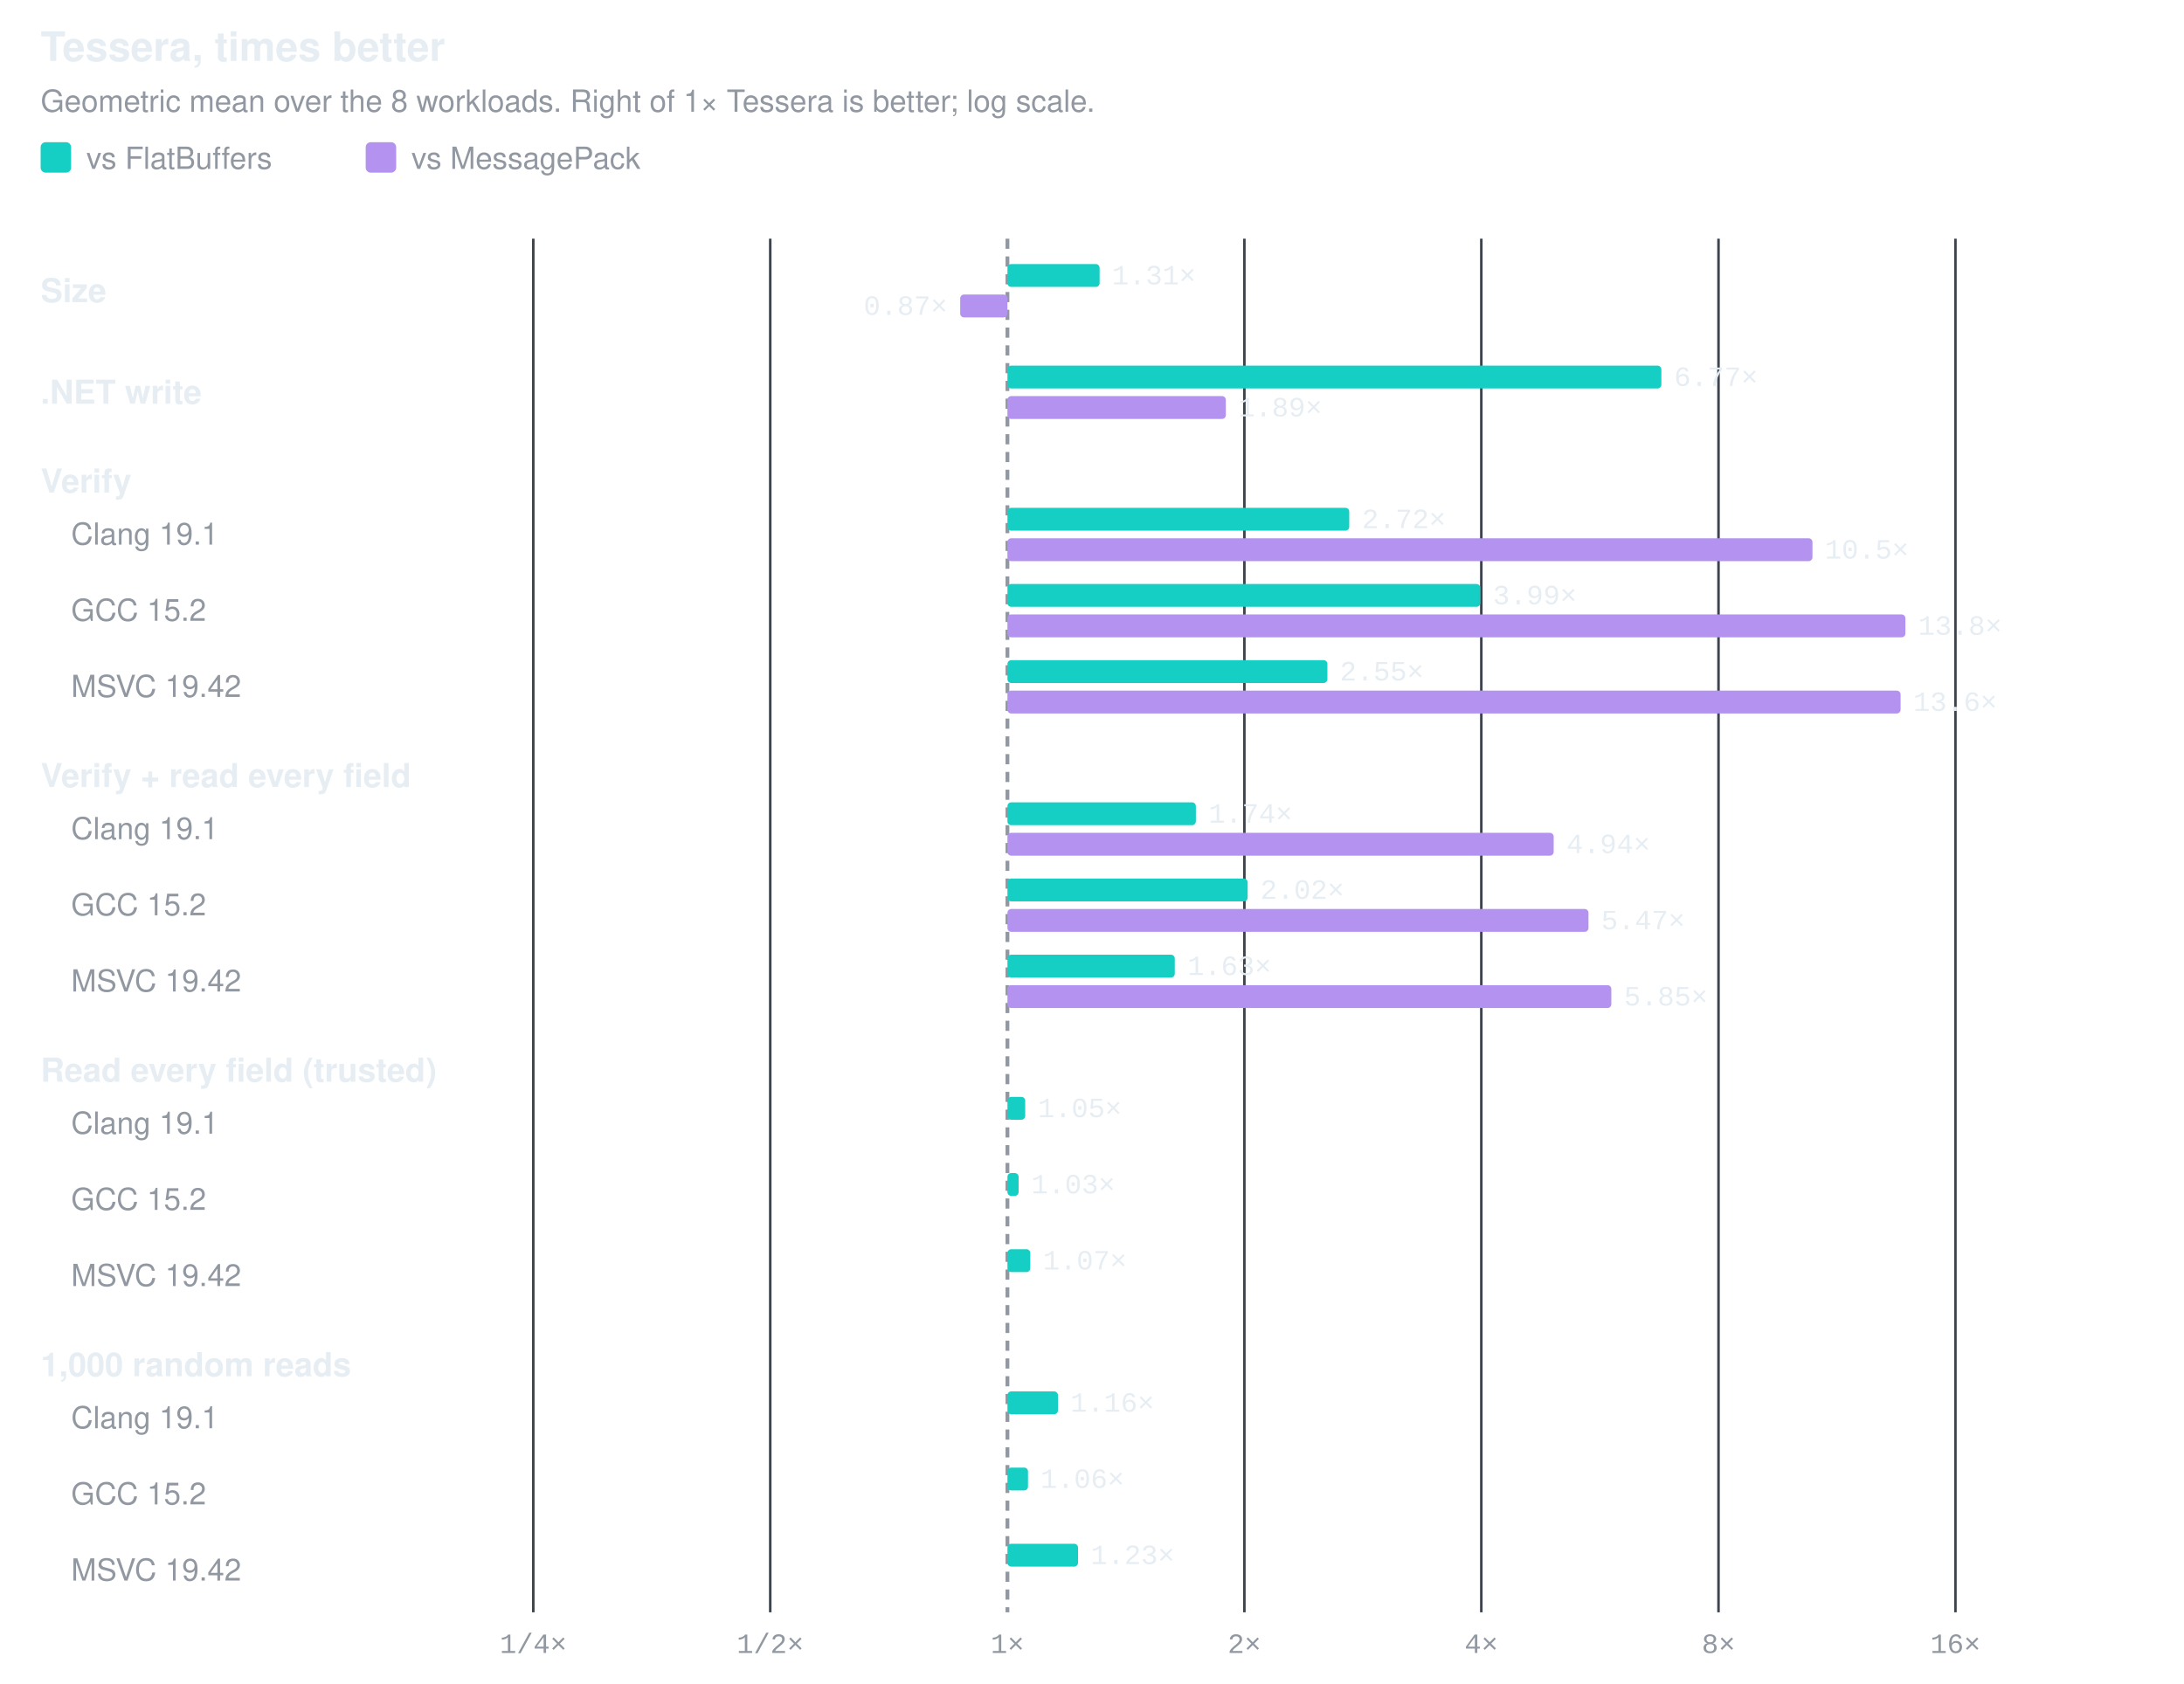
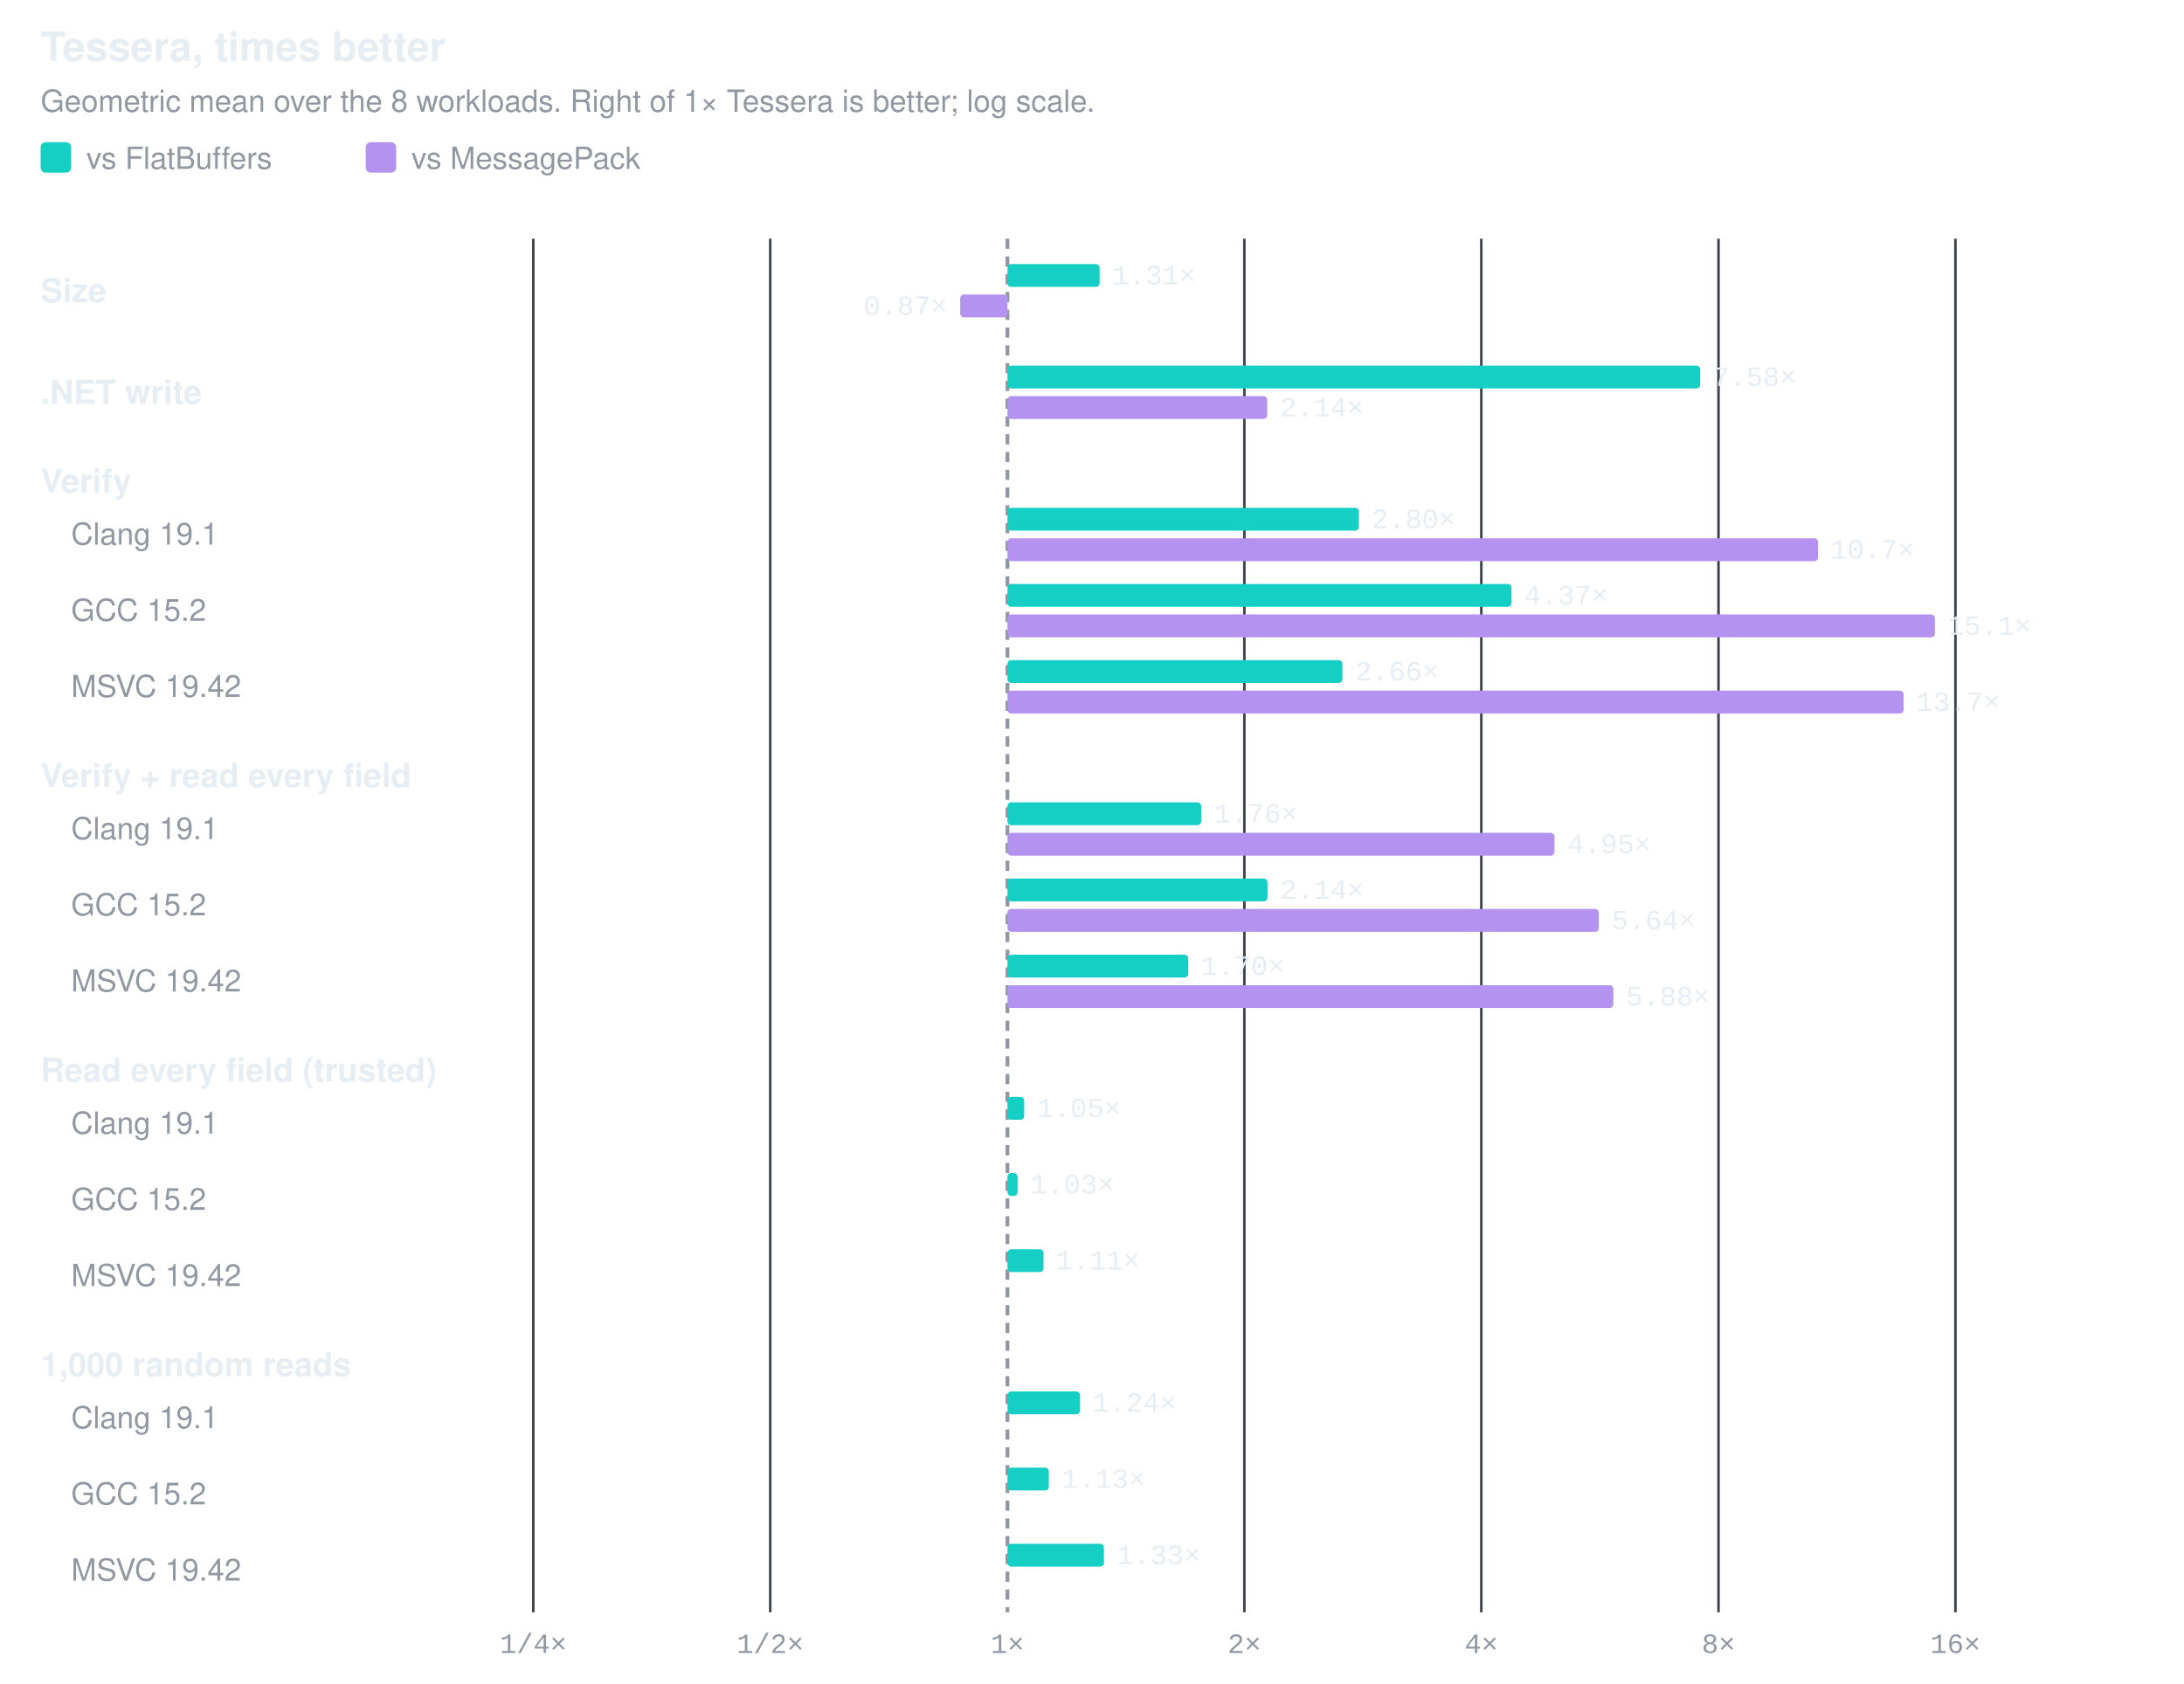
<svg xmlns="http://www.w3.org/2000/svg" width="860" height="663" viewBox="0 0 860 663" font-family="-apple-system, BlinkMacSystemFont, 'Segoe UI', Helvetica, Arial, sans-serif">
  <text x="16" y="24" fill="#e6edf3" font-size="16" text-anchor="start" font-weight="600">Tessera, times better</text>
  <text x="16" y="44" fill="#9198a1" font-size="12" text-anchor="start">Geometric mean over the 8 workloads. Right of 1× Tessera is better; log scale.</text>
  <rect x="16" y="56" width="12" height="12" rx="2" fill="#15cfc5" />
  <text x="34" y="66.5" fill="#9198a1" font-size="12" text-anchor="start">vs FlatBuffers</text>
  <rect x="144" y="56" width="12" height="12" rx="2" fill="#b392f0" />
  <text x="162" y="66.5" fill="#9198a1" font-size="12" text-anchor="start">vs MessagePack</text>
  <line x1="210" y1="94" x2="210" y2="635" stroke="#3d444d" stroke-width="1" />
  <text x="210" y="651" fill="#9198a1" font-size="11" text-anchor="middle" font-family="ui-monospace, SFMono-Regular, Consolas, 'Liberation Mono', monospace">1/4×</text>
  <line x1="303.3" y1="94" x2="303.3" y2="635" stroke="#3d444d" stroke-width="1" />
  <text x="303.3" y="651" fill="#9198a1" font-size="11" text-anchor="middle" font-family="ui-monospace, SFMono-Regular, Consolas, 'Liberation Mono', monospace">1/2×</text>
  <line x1="396.7" y1="94" x2="396.7" y2="635" stroke="#9198a1" stroke-width="1.5" stroke-dasharray="4 3" />
  <text x="396.7" y="651" fill="#9198a1" font-size="11" text-anchor="middle" font-family="ui-monospace, SFMono-Regular, Consolas, 'Liberation Mono', monospace">1×</text>
  <line x1="490" y1="94" x2="490" y2="635" stroke="#3d444d" stroke-width="1" />
  <text x="490" y="651" fill="#9198a1" font-size="11" text-anchor="middle" font-family="ui-monospace, SFMono-Regular, Consolas, 'Liberation Mono', monospace">2×</text>
  <line x1="583.3" y1="94" x2="583.3" y2="635" stroke="#3d444d" stroke-width="1" />
  <text x="583.3" y="651" fill="#9198a1" font-size="11" text-anchor="middle" font-family="ui-monospace, SFMono-Regular, Consolas, 'Liberation Mono', monospace">4×</text>
  <line x1="676.7" y1="94" x2="676.7" y2="635" stroke="#3d444d" stroke-width="1" />
  <text x="676.7" y="651" fill="#9198a1" font-size="11" text-anchor="middle" font-family="ui-monospace, SFMono-Regular, Consolas, 'Liberation Mono', monospace">8×</text>
  <line x1="770" y1="94" x2="770" y2="635" stroke="#3d444d" stroke-width="1" />
  <text x="770" y="651" fill="#9198a1" font-size="11" text-anchor="middle" font-family="ui-monospace, SFMono-Regular, Consolas, 'Liberation Mono', monospace">16×</text>
  <text x="16" y="119" fill="#e6edf3" font-size="13" text-anchor="start" font-weight="600">Size</text>
  <rect x="396.7" y="104" width="36.3" height="9" rx="1.5" fill="#15cfc5" />
  <text x="437.9" y="112" fill="#e6edf3" font-size="11" text-anchor="start" font-family="ui-monospace, SFMono-Regular, Consolas, 'Liberation Mono', monospace">1.31×</text>
  <rect x="378.1" y="116" width="18.6" height="9" rx="1.5" fill="#b392f0" />
  <text x="373.1" y="124" fill="#e6edf3" font-size="11" text-anchor="end" font-family="ui-monospace, SFMono-Regular, Consolas, 'Liberation Mono', monospace">0.87×</text>
  <text x="16" y="159" fill="#e6edf3" font-size="13" text-anchor="start" font-weight="600">.NET write</text>
-   <rect x="396.7" y="144" width="257.5" height="9" rx="1.5" fill="#15cfc5" />
-   <text x="659.2" y="152" fill="#e6edf3" font-size="11" text-anchor="start" font-family="ui-monospace, SFMono-Regular, Consolas, 'Liberation Mono', monospace">6.77×</text>
-   <rect x="396.7" y="156" width="86" height="9" rx="1.5" fill="#b392f0" />
-   <text x="487.6" y="164" fill="#e6edf3" font-size="11" text-anchor="start" font-family="ui-monospace, SFMono-Regular, Consolas, 'Liberation Mono', monospace">1.89×</text>
+   <rect x="396.7" y="144" width="272.8" height="9" rx="1.5" fill="#15cfc5" />
+   <text x="674.4" y="152" fill="#e6edf3" font-size="11" text-anchor="start" font-family="ui-monospace, SFMono-Regular, Consolas, 'Liberation Mono', monospace">7.58×</text>
+   <rect x="396.7" y="156" width="102.3" height="9" rx="1.5" fill="#b392f0" />
+   <text x="504" y="164" fill="#e6edf3" font-size="11" text-anchor="start" font-family="ui-monospace, SFMono-Regular, Consolas, 'Liberation Mono', monospace">2.14×</text>
  <text x="16" y="194" fill="#e6edf3" font-size="13" text-anchor="start" font-weight="600">Verify</text>
  <text x="28" y="214.5" fill="#9198a1" font-size="12" text-anchor="start">Clang 19.1</text>
-   <rect x="396.7" y="200" width="134.6" height="9" rx="1.5" fill="#15cfc5" />
-   <text x="536.3" y="208" fill="#e6edf3" font-size="11" text-anchor="start" font-family="ui-monospace, SFMono-Regular, Consolas, 'Liberation Mono', monospace">2.72×</text>
-   <rect x="396.7" y="212" width="317" height="9" rx="1.5" fill="#b392f0" />
-   <text x="718.6" y="220" fill="#e6edf3" font-size="11" text-anchor="start" font-family="ui-monospace, SFMono-Regular, Consolas, 'Liberation Mono', monospace">10.5×</text>
+   <rect x="396.7" y="200" width="138.4" height="9" rx="1.5" fill="#15cfc5" />
+   <text x="540.1" y="208" fill="#e6edf3" font-size="11" text-anchor="start" font-family="ui-monospace, SFMono-Regular, Consolas, 'Liberation Mono', monospace">2.80×</text>
+   <rect x="396.7" y="212" width="319.2" height="9" rx="1.5" fill="#b392f0" />
+   <text x="720.8" y="220" fill="#e6edf3" font-size="11" text-anchor="start" font-family="ui-monospace, SFMono-Regular, Consolas, 'Liberation Mono', monospace">10.7×</text>
  <text x="28" y="244.5" fill="#9198a1" font-size="12" text-anchor="start">GCC 15.2</text>
-   <rect x="396.7" y="230" width="186.2" height="9" rx="1.5" fill="#15cfc5" />
-   <text x="587.9" y="238" fill="#e6edf3" font-size="11" text-anchor="start" font-family="ui-monospace, SFMono-Regular, Consolas, 'Liberation Mono', monospace">3.99×</text>
-   <rect x="396.7" y="242" width="353.6" height="9" rx="1.5" fill="#b392f0" />
-   <text x="755.3" y="250" fill="#e6edf3" font-size="11" text-anchor="start" font-family="ui-monospace, SFMono-Regular, Consolas, 'Liberation Mono', monospace">13.8×</text>
+   <rect x="396.7" y="230" width="198.5" height="9" rx="1.5" fill="#15cfc5" />
+   <text x="600.2" y="238" fill="#e6edf3" font-size="11" text-anchor="start" font-family="ui-monospace, SFMono-Regular, Consolas, 'Liberation Mono', monospace">4.37×</text>
+   <rect x="396.7" y="242" width="365.2" height="9" rx="1.5" fill="#b392f0" />
+   <text x="766.8" y="250" fill="#e6edf3" font-size="11" text-anchor="start" font-family="ui-monospace, SFMono-Regular, Consolas, 'Liberation Mono', monospace">15.1×</text>
  <text x="28" y="274.5" fill="#9198a1" font-size="12" text-anchor="start">MSVC 19.42</text>
-   <rect x="396.7" y="260" width="126" height="9" rx="1.5" fill="#15cfc5" />
-   <text x="527.6" y="268" fill="#e6edf3" font-size="11" text-anchor="start" font-family="ui-monospace, SFMono-Regular, Consolas, 'Liberation Mono', monospace">2.55×</text>
-   <rect x="396.7" y="272" width="351.7" height="9" rx="1.5" fill="#b392f0" />
-   <text x="753.4" y="280" fill="#e6edf3" font-size="11" text-anchor="start" font-family="ui-monospace, SFMono-Regular, Consolas, 'Liberation Mono', monospace">13.6×</text>
+   <rect x="396.7" y="260" width="131.9" height="9" rx="1.5" fill="#15cfc5" />
+   <text x="533.6" y="268" fill="#e6edf3" font-size="11" text-anchor="start" font-family="ui-monospace, SFMono-Regular, Consolas, 'Liberation Mono', monospace">2.66×</text>
+   <rect x="396.7" y="272" width="352.9" height="9" rx="1.5" fill="#b392f0" />
+   <text x="754.6" y="280" fill="#e6edf3" font-size="11" text-anchor="start" font-family="ui-monospace, SFMono-Regular, Consolas, 'Liberation Mono', monospace">13.7×</text>
  <text x="16" y="310" fill="#e6edf3" font-size="13" text-anchor="start" font-weight="600">Verify + read every field</text>
  <text x="28" y="330.5" fill="#9198a1" font-size="12" text-anchor="start">Clang 19.1</text>
-   <rect x="396.7" y="316" width="74.2" height="9" rx="1.5" fill="#15cfc5" />
-   <text x="475.9" y="324" fill="#e6edf3" font-size="11" text-anchor="start" font-family="ui-monospace, SFMono-Regular, Consolas, 'Liberation Mono', monospace">1.74×</text>
-   <rect x="396.7" y="328" width="215.1" height="9" rx="1.5" fill="#b392f0" />
-   <text x="616.8" y="336" fill="#e6edf3" font-size="11" text-anchor="start" font-family="ui-monospace, SFMono-Regular, Consolas, 'Liberation Mono', monospace">4.94×</text>
+   <rect x="396.7" y="316" width="76.3" height="9" rx="1.5" fill="#15cfc5" />
+   <text x="478" y="324" fill="#e6edf3" font-size="11" text-anchor="start" font-family="ui-monospace, SFMono-Regular, Consolas, 'Liberation Mono', monospace">1.76×</text>
+   <rect x="396.7" y="328" width="215.4" height="9" rx="1.5" fill="#b392f0" />
+   <text x="617.1" y="336" fill="#e6edf3" font-size="11" text-anchor="start" font-family="ui-monospace, SFMono-Regular, Consolas, 'Liberation Mono', monospace">4.95×</text>
  <text x="28" y="360.5" fill="#9198a1" font-size="12" text-anchor="start">GCC 15.2</text>
-   <rect x="396.7" y="346" width="94.6" height="9" rx="1.5" fill="#15cfc5" />
-   <text x="496.3" y="354" fill="#e6edf3" font-size="11" text-anchor="start" font-family="ui-monospace, SFMono-Regular, Consolas, 'Liberation Mono', monospace">2.02×</text>
-   <rect x="396.7" y="358" width="228.8" height="9" rx="1.5" fill="#b392f0" />
-   <text x="630.5" y="366" fill="#e6edf3" font-size="11" text-anchor="start" font-family="ui-monospace, SFMono-Regular, Consolas, 'Liberation Mono', monospace">5.47×</text>
+   <rect x="396.7" y="346" width="102.4" height="9" rx="1.5" fill="#15cfc5" />
+   <text x="504.1" y="354" fill="#e6edf3" font-size="11" text-anchor="start" font-family="ui-monospace, SFMono-Regular, Consolas, 'Liberation Mono', monospace">2.14×</text>
+   <rect x="396.7" y="358" width="232.9" height="9" rx="1.5" fill="#b392f0" />
+   <text x="634.6" y="366" fill="#e6edf3" font-size="11" text-anchor="start" font-family="ui-monospace, SFMono-Regular, Consolas, 'Liberation Mono', monospace">5.64×</text>
  <text x="28" y="390.5" fill="#9198a1" font-size="12" text-anchor="start">MSVC 19.42</text>
-   <rect x="396.7" y="376" width="65.9" height="9" rx="1.5" fill="#15cfc5" />
-   <text x="467.6" y="384" fill="#e6edf3" font-size="11" text-anchor="start" font-family="ui-monospace, SFMono-Regular, Consolas, 'Liberation Mono', monospace">1.63×</text>
-   <rect x="396.7" y="388" width="237.8" height="9" rx="1.5" fill="#b392f0" />
-   <text x="639.5" y="396" fill="#e6edf3" font-size="11" text-anchor="start" font-family="ui-monospace, SFMono-Regular, Consolas, 'Liberation Mono', monospace">5.85×</text>
+   <rect x="396.7" y="376" width="71.2" height="9" rx="1.5" fill="#15cfc5" />
+   <text x="472.8" y="384" fill="#e6edf3" font-size="11" text-anchor="start" font-family="ui-monospace, SFMono-Regular, Consolas, 'Liberation Mono', monospace">1.70×</text>
+   <rect x="396.7" y="388" width="238.6" height="9" rx="1.5" fill="#b392f0" />
+   <text x="640.3" y="396" fill="#e6edf3" font-size="11" text-anchor="start" font-family="ui-monospace, SFMono-Regular, Consolas, 'Liberation Mono', monospace">5.88×</text>
  <text x="16" y="426" fill="#e6edf3" font-size="13" text-anchor="start" font-weight="600">Read every field (trusted)</text>
  <text x="28" y="446.5" fill="#9198a1" font-size="12" text-anchor="start">Clang 19.1</text>
-   <rect x="396.7" y="432" width="7" height="9" rx="1.5" fill="#15cfc5" />
-   <text x="408.7" y="440" fill="#e6edf3" font-size="11" text-anchor="start" font-family="ui-monospace, SFMono-Regular, Consolas, 'Liberation Mono', monospace">1.05×</text>
+   <rect x="396.7" y="432" width="6.6" height="9" rx="1.5" fill="#15cfc5" />
+   <text x="408.3" y="440" fill="#e6edf3" font-size="11" text-anchor="start" font-family="ui-monospace, SFMono-Regular, Consolas, 'Liberation Mono', monospace">1.05×</text>
  <text x="28" y="476.5" fill="#9198a1" font-size="12" text-anchor="start">GCC 15.2</text>
-   <rect x="396.7" y="462" width="4.4" height="9" rx="1.5" fill="#15cfc5" />
-   <text x="406.1" y="470" fill="#e6edf3" font-size="11" text-anchor="start" font-family="ui-monospace, SFMono-Regular, Consolas, 'Liberation Mono', monospace">1.03×</text>
+   <rect x="396.7" y="462" width="4" height="9" rx="1.5" fill="#15cfc5" />
+   <text x="405.7" y="470" fill="#e6edf3" font-size="11" text-anchor="start" font-family="ui-monospace, SFMono-Regular, Consolas, 'Liberation Mono', monospace">1.03×</text>
  <text x="28" y="506.5" fill="#9198a1" font-size="12" text-anchor="start">MSVC 19.42</text>
-   <rect x="396.7" y="492" width="9" height="9" rx="1.5" fill="#15cfc5" />
-   <text x="410.7" y="500" fill="#e6edf3" font-size="11" text-anchor="start" font-family="ui-monospace, SFMono-Regular, Consolas, 'Liberation Mono', monospace">1.07×</text>
+   <rect x="396.7" y="492" width="14.2" height="9" rx="1.5" fill="#15cfc5" />
+   <text x="415.8" y="500" fill="#e6edf3" font-size="11" text-anchor="start" font-family="ui-monospace, SFMono-Regular, Consolas, 'Liberation Mono', monospace">1.11×</text>
  <text x="16" y="542" fill="#e6edf3" font-size="13" text-anchor="start" font-weight="600">1,000 random reads</text>
  <text x="28" y="562.5" fill="#9198a1" font-size="12" text-anchor="start">Clang 19.1</text>
-   <rect x="396.7" y="548" width="19.9" height="9" rx="1.5" fill="#15cfc5" />
-   <text x="421.5" y="556" fill="#e6edf3" font-size="11" text-anchor="start" font-family="ui-monospace, SFMono-Regular, Consolas, 'Liberation Mono', monospace">1.16×</text>
+   <rect x="396.7" y="548" width="28.6" height="9" rx="1.5" fill="#15cfc5" />
+   <text x="430.2" y="556" fill="#e6edf3" font-size="11" text-anchor="start" font-family="ui-monospace, SFMono-Regular, Consolas, 'Liberation Mono', monospace">1.24×</text>
  <text x="28" y="592.5" fill="#9198a1" font-size="12" text-anchor="start">GCC 15.2</text>
-   <rect x="396.7" y="578" width="8.1" height="9" rx="1.5" fill="#15cfc5" />
-   <text x="409.7" y="586" fill="#e6edf3" font-size="11" text-anchor="start" font-family="ui-monospace, SFMono-Regular, Consolas, 'Liberation Mono', monospace">1.06×</text>
+   <rect x="396.7" y="578" width="16.3" height="9" rx="1.5" fill="#15cfc5" />
+   <text x="418" y="586" fill="#e6edf3" font-size="11" text-anchor="start" font-family="ui-monospace, SFMono-Regular, Consolas, 'Liberation Mono', monospace">1.13×</text>
  <text x="28" y="622.5" fill="#9198a1" font-size="12" text-anchor="start">MSVC 19.42</text>
-   <rect x="396.7" y="608" width="27.8" height="9" rx="1.5" fill="#15cfc5" />
-   <text x="429.5" y="616" fill="#e6edf3" font-size="11" text-anchor="start" font-family="ui-monospace, SFMono-Regular, Consolas, 'Liberation Mono', monospace">1.23×</text>
+   <rect x="396.7" y="608" width="38" height="9" rx="1.5" fill="#15cfc5" />
+   <text x="439.7" y="616" fill="#e6edf3" font-size="11" text-anchor="start" font-family="ui-monospace, SFMono-Regular, Consolas, 'Liberation Mono', monospace">1.33×</text>
</svg>
